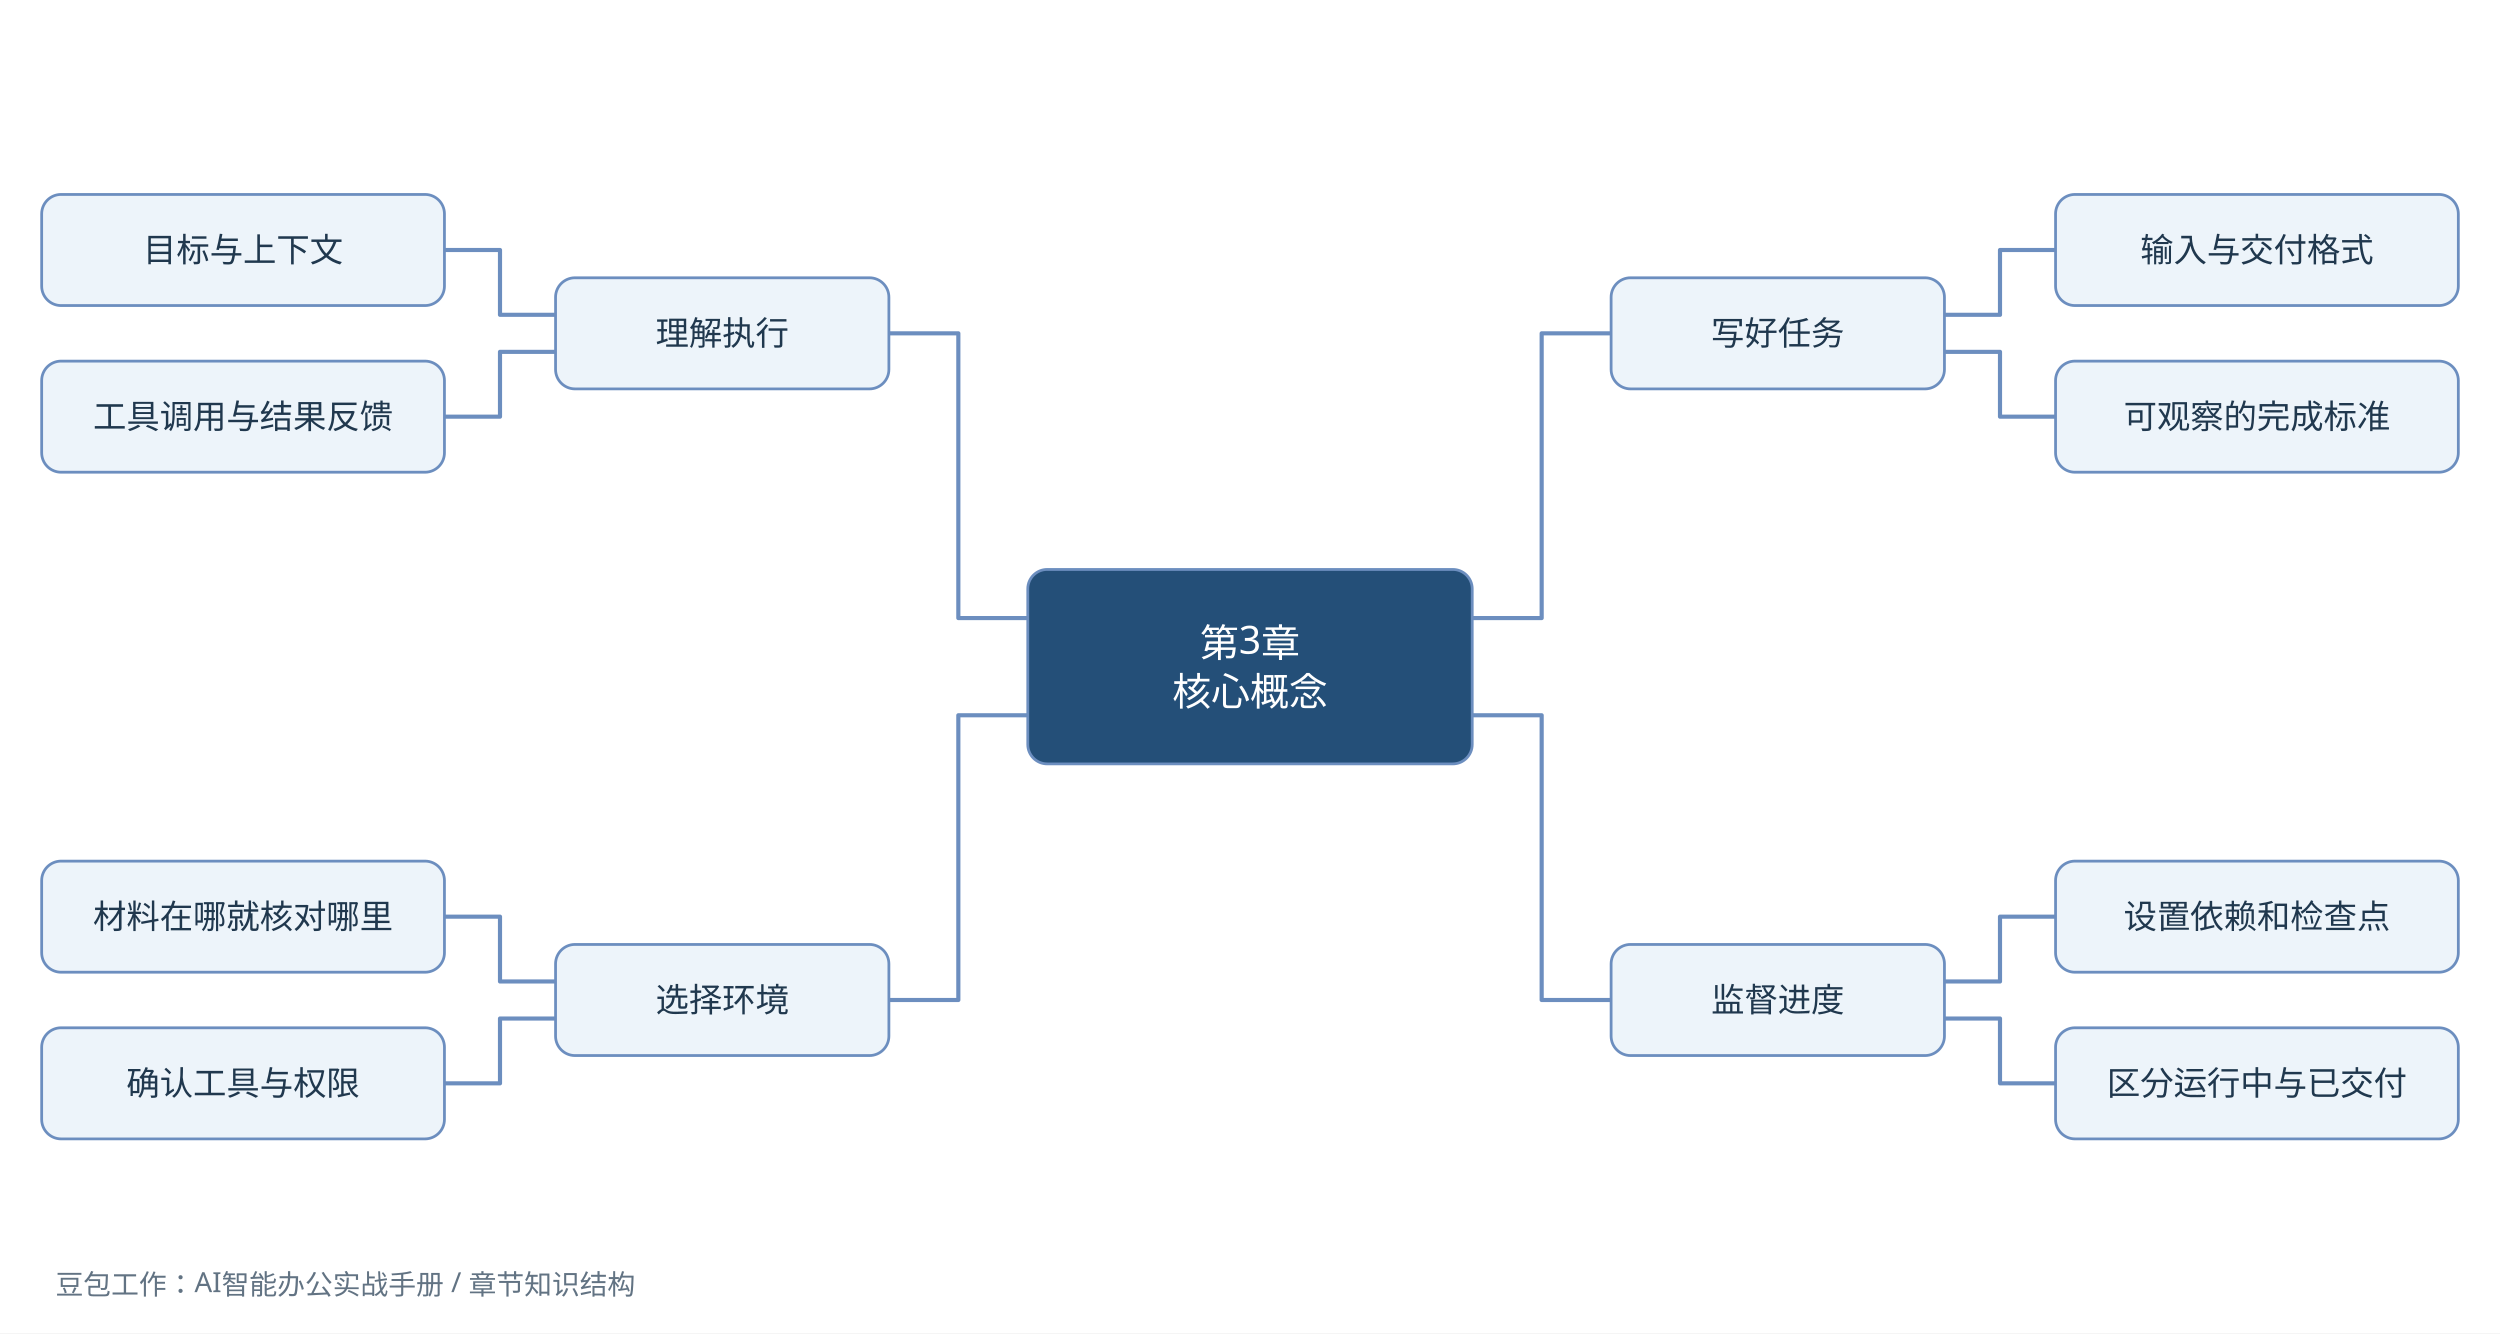
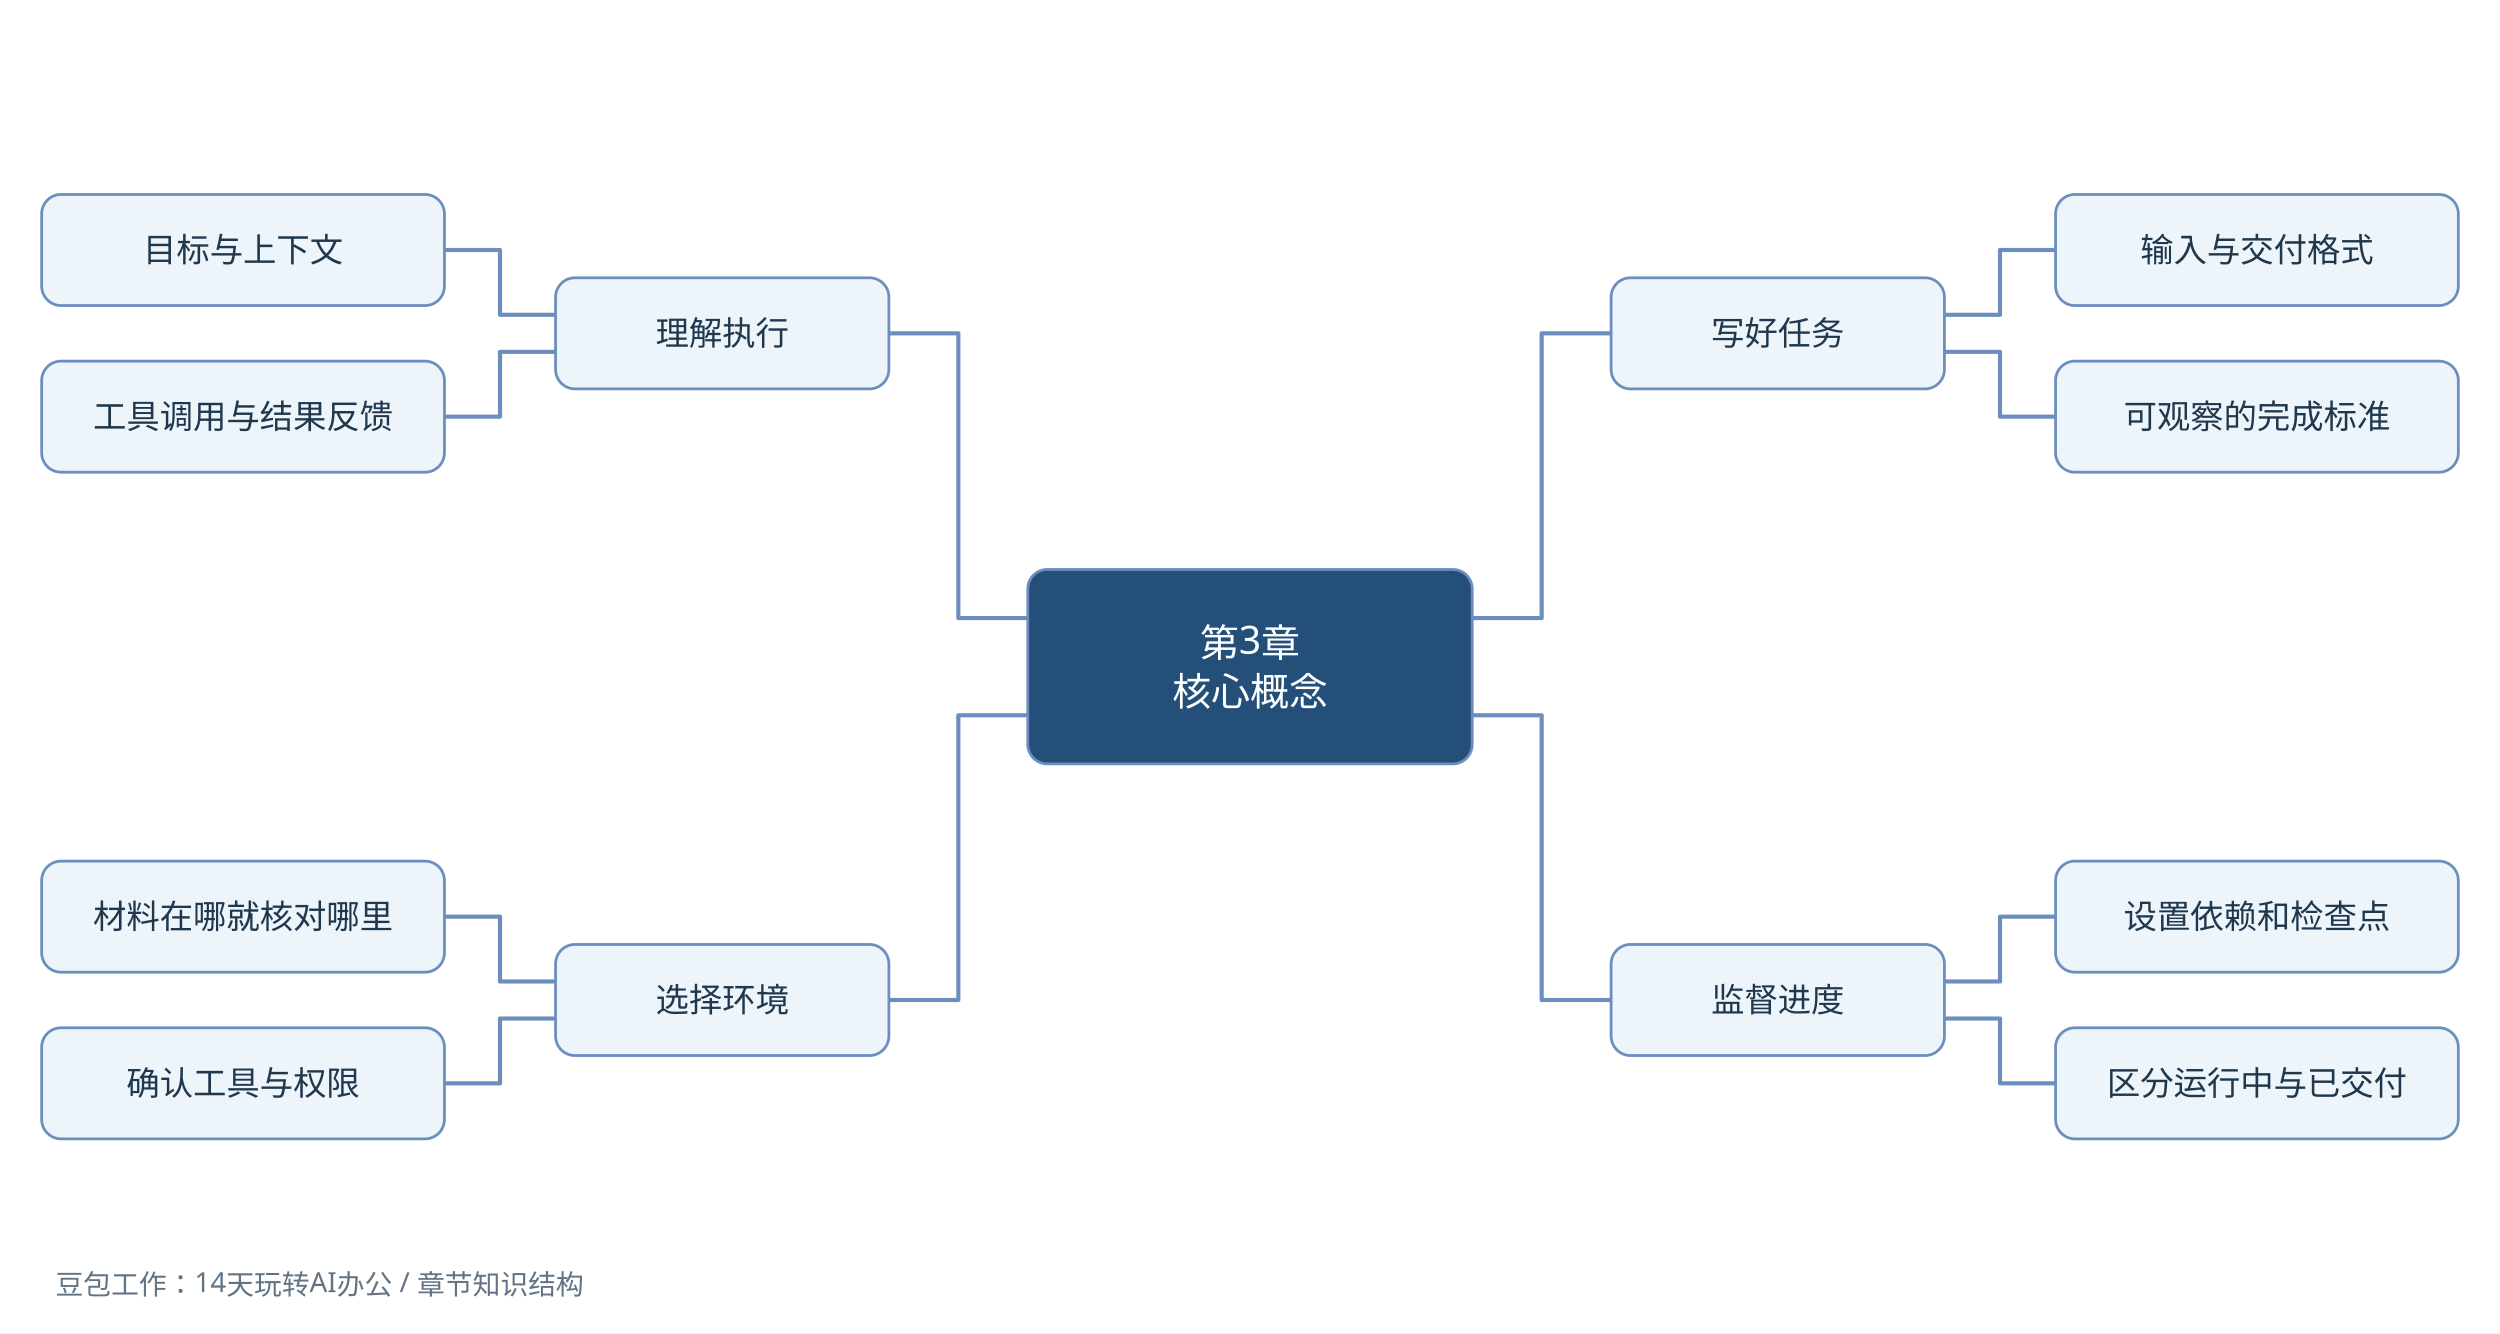
<svg xmlns="http://www.w3.org/2000/svg" width="1800" height="960" viewBox="0 0 1800 960">
  <rect width="100%" height="100%" fill="white" />
  <polyline points="740,445 690,445 690,240 640,240" fill="none" stroke="#6C8EBF" stroke-width="3" stroke-linejoin="round" />
  <polyline points="400,226.667 360,226.667 360,180 320,180" fill="none" stroke="#6C8EBF" stroke-width="3" stroke-linejoin="round" />
  <polyline points="400,253.333 360,253.333 360,300 320,300" fill="none" stroke="#6C8EBF" stroke-width="3" stroke-linejoin="round" />
  <polyline points="740,515 690,515 690,720 640,720" fill="none" stroke="#6C8EBF" stroke-width="3" stroke-linejoin="round" />
  <polyline points="400,706.667 360,706.667 360,660 320,660" fill="none" stroke="#6C8EBF" stroke-width="3" stroke-linejoin="round" />
  <polyline points="400,733.333 360,733.333 360,780 320,780" fill="none" stroke="#6C8EBF" stroke-width="3" stroke-linejoin="round" />
  <polyline points="1060,445 1110,445 1110,240 1160,240" fill="none" stroke="#6C8EBF" stroke-width="3" stroke-linejoin="round" />
  <polyline points="1400,226.667 1440,226.667 1440,180 1480,180" fill="none" stroke="#6C8EBF" stroke-width="3" stroke-linejoin="round" />
  <polyline points="1400,253.333 1440,253.333 1440,300 1480,300" fill="none" stroke="#6C8EBF" stroke-width="3" stroke-linejoin="round" />
  <polyline points="1060,515 1110,515 1110,720 1160,720" fill="none" stroke="#6C8EBF" stroke-width="3" stroke-linejoin="round" />
  <polyline points="1400,706.667 1440,706.667 1440,660 1480,660" fill="none" stroke="#6C8EBF" stroke-width="3" stroke-linejoin="round" />
  <polyline points="1400,733.333 1440,733.333 1440,780 1480,780" fill="none" stroke="#6C8EBF" stroke-width="3" stroke-linejoin="round" />
  <rect x="740" y="410" width="320" height="140" rx="14" fill="#244F78" stroke="#6C8EBF" stroke-width="2" />
  <text x="900" y="473" text-anchor="middle" font-family="Microsoft YaHei, sans-serif" font-size="28" fill="#FFFFFF">第3章</text>
  <text x="900" y="508" text-anchor="middle" font-family="Microsoft YaHei, sans-serif" font-size="28" fill="#FFFFFF">核心概念</text>
  <rect x="400" y="200" width="240" height="80" rx="14" fill="#EDF4FA" stroke="#6C8EBF" stroke-width="2" />
  <text x="520" y="248.5" text-anchor="middle" font-family="Microsoft YaHei, sans-serif" font-size="24" fill="#20384E">理解执行</text>
  <rect x="30" y="140" width="290" height="80" rx="14" fill="#EDF4FA" stroke="#6C8EBF" stroke-width="2" />
  <text x="175" y="188.5" text-anchor="middle" font-family="Microsoft YaHei, sans-serif" font-size="24" fill="#20384E">目标与上下文</text>
  <rect x="30" y="260" width="290" height="80" rx="14" fill="#EDF4FA" stroke="#6C8EBF" stroke-width="2" />
  <text x="175" y="308.5" text-anchor="middle" font-family="Microsoft YaHei, sans-serif" font-size="24" fill="#20384E">工具调用与结果反馈</text>
  <rect x="400" y="680" width="240" height="80" rx="14" fill="#EDF4FA" stroke="#6C8EBF" stroke-width="2" />
  <text x="520" y="728.5" text-anchor="middle" font-family="Microsoft YaHei, sans-serif" font-size="24" fill="#20384E">选择环境</text>
  <rect x="30" y="620" width="290" height="80" rx="14" fill="#EDF4FA" stroke="#6C8EBF" stroke-width="2" />
  <text x="175" y="668.5" text-anchor="middle" font-family="Microsoft YaHei, sans-serif" font-size="24" fill="#20384E">材料在哪就核对哪里</text>
  <rect x="30" y="740" width="290" height="80" rx="14" fill="#EDF4FA" stroke="#6C8EBF" stroke-width="2" />
  <text x="175" y="788.5" text-anchor="middle" font-family="Microsoft YaHei, sans-serif" font-size="24" fill="#20384E">确认工具与权限</text>
  <rect x="1160" y="200" width="240" height="80" rx="14" fill="#EDF4FA" stroke="#6C8EBF" stroke-width="2" />
  <text x="1280" y="248.5" text-anchor="middle" font-family="Microsoft YaHei, sans-serif" font-size="24" fill="#20384E">写好任务</text>
  <rect x="1480" y="140" width="290" height="80" rx="14" fill="#EDF4FA" stroke="#6C8EBF" stroke-width="2" />
  <text x="1625" y="188.5" text-anchor="middle" font-family="Microsoft YaHei, sans-serif" font-size="24" fill="#20384E">输入与交付格式</text>
  <rect x="1480" y="260" width="290" height="80" rx="14" fill="#EDF4FA" stroke="#6C8EBF" stroke-width="2" />
  <text x="1625" y="308.5" text-anchor="middle" font-family="Microsoft YaHei, sans-serif" font-size="24" fill="#20384E">可观察的完成标准</text>
  <rect x="1160" y="680" width="240" height="80" rx="14" fill="#EDF4FA" stroke="#6C8EBF" stroke-width="2" />
  <text x="1280" y="728.5" text-anchor="middle" font-family="Microsoft YaHei, sans-serif" font-size="24" fill="#20384E">监督进度</text>
  <rect x="1480" y="620" width="290" height="80" rx="14" fill="#EDF4FA" stroke="#6C8EBF" stroke-width="2" />
  <text x="1625" y="668.5" text-anchor="middle" font-family="Microsoft YaHei, sans-serif" font-size="24" fill="#20384E">设置依赖和检查点</text>
  <rect x="1480" y="740" width="290" height="80" rx="14" fill="#EDF4FA" stroke="#6C8EBF" stroke-width="2" />
  <text x="1625" y="788.5" text-anchor="middle" font-family="Microsoft YaHei, sans-serif" font-size="24" fill="#20384E">区分运行中与已交付</text>
-   <text x="40" y="932" font-family="Microsoft YaHei, sans-serif" font-size="20" fill="#627383">豆包工作：AI智能办公实战手册  /  章节知识结构</text>
+   <text x="40" y="932" font-family="Microsoft YaHei, sans-serif" font-size="20" fill="#627383">豆包工作：14天玩转AI办公  /  章节知识结构</text>
</svg>
